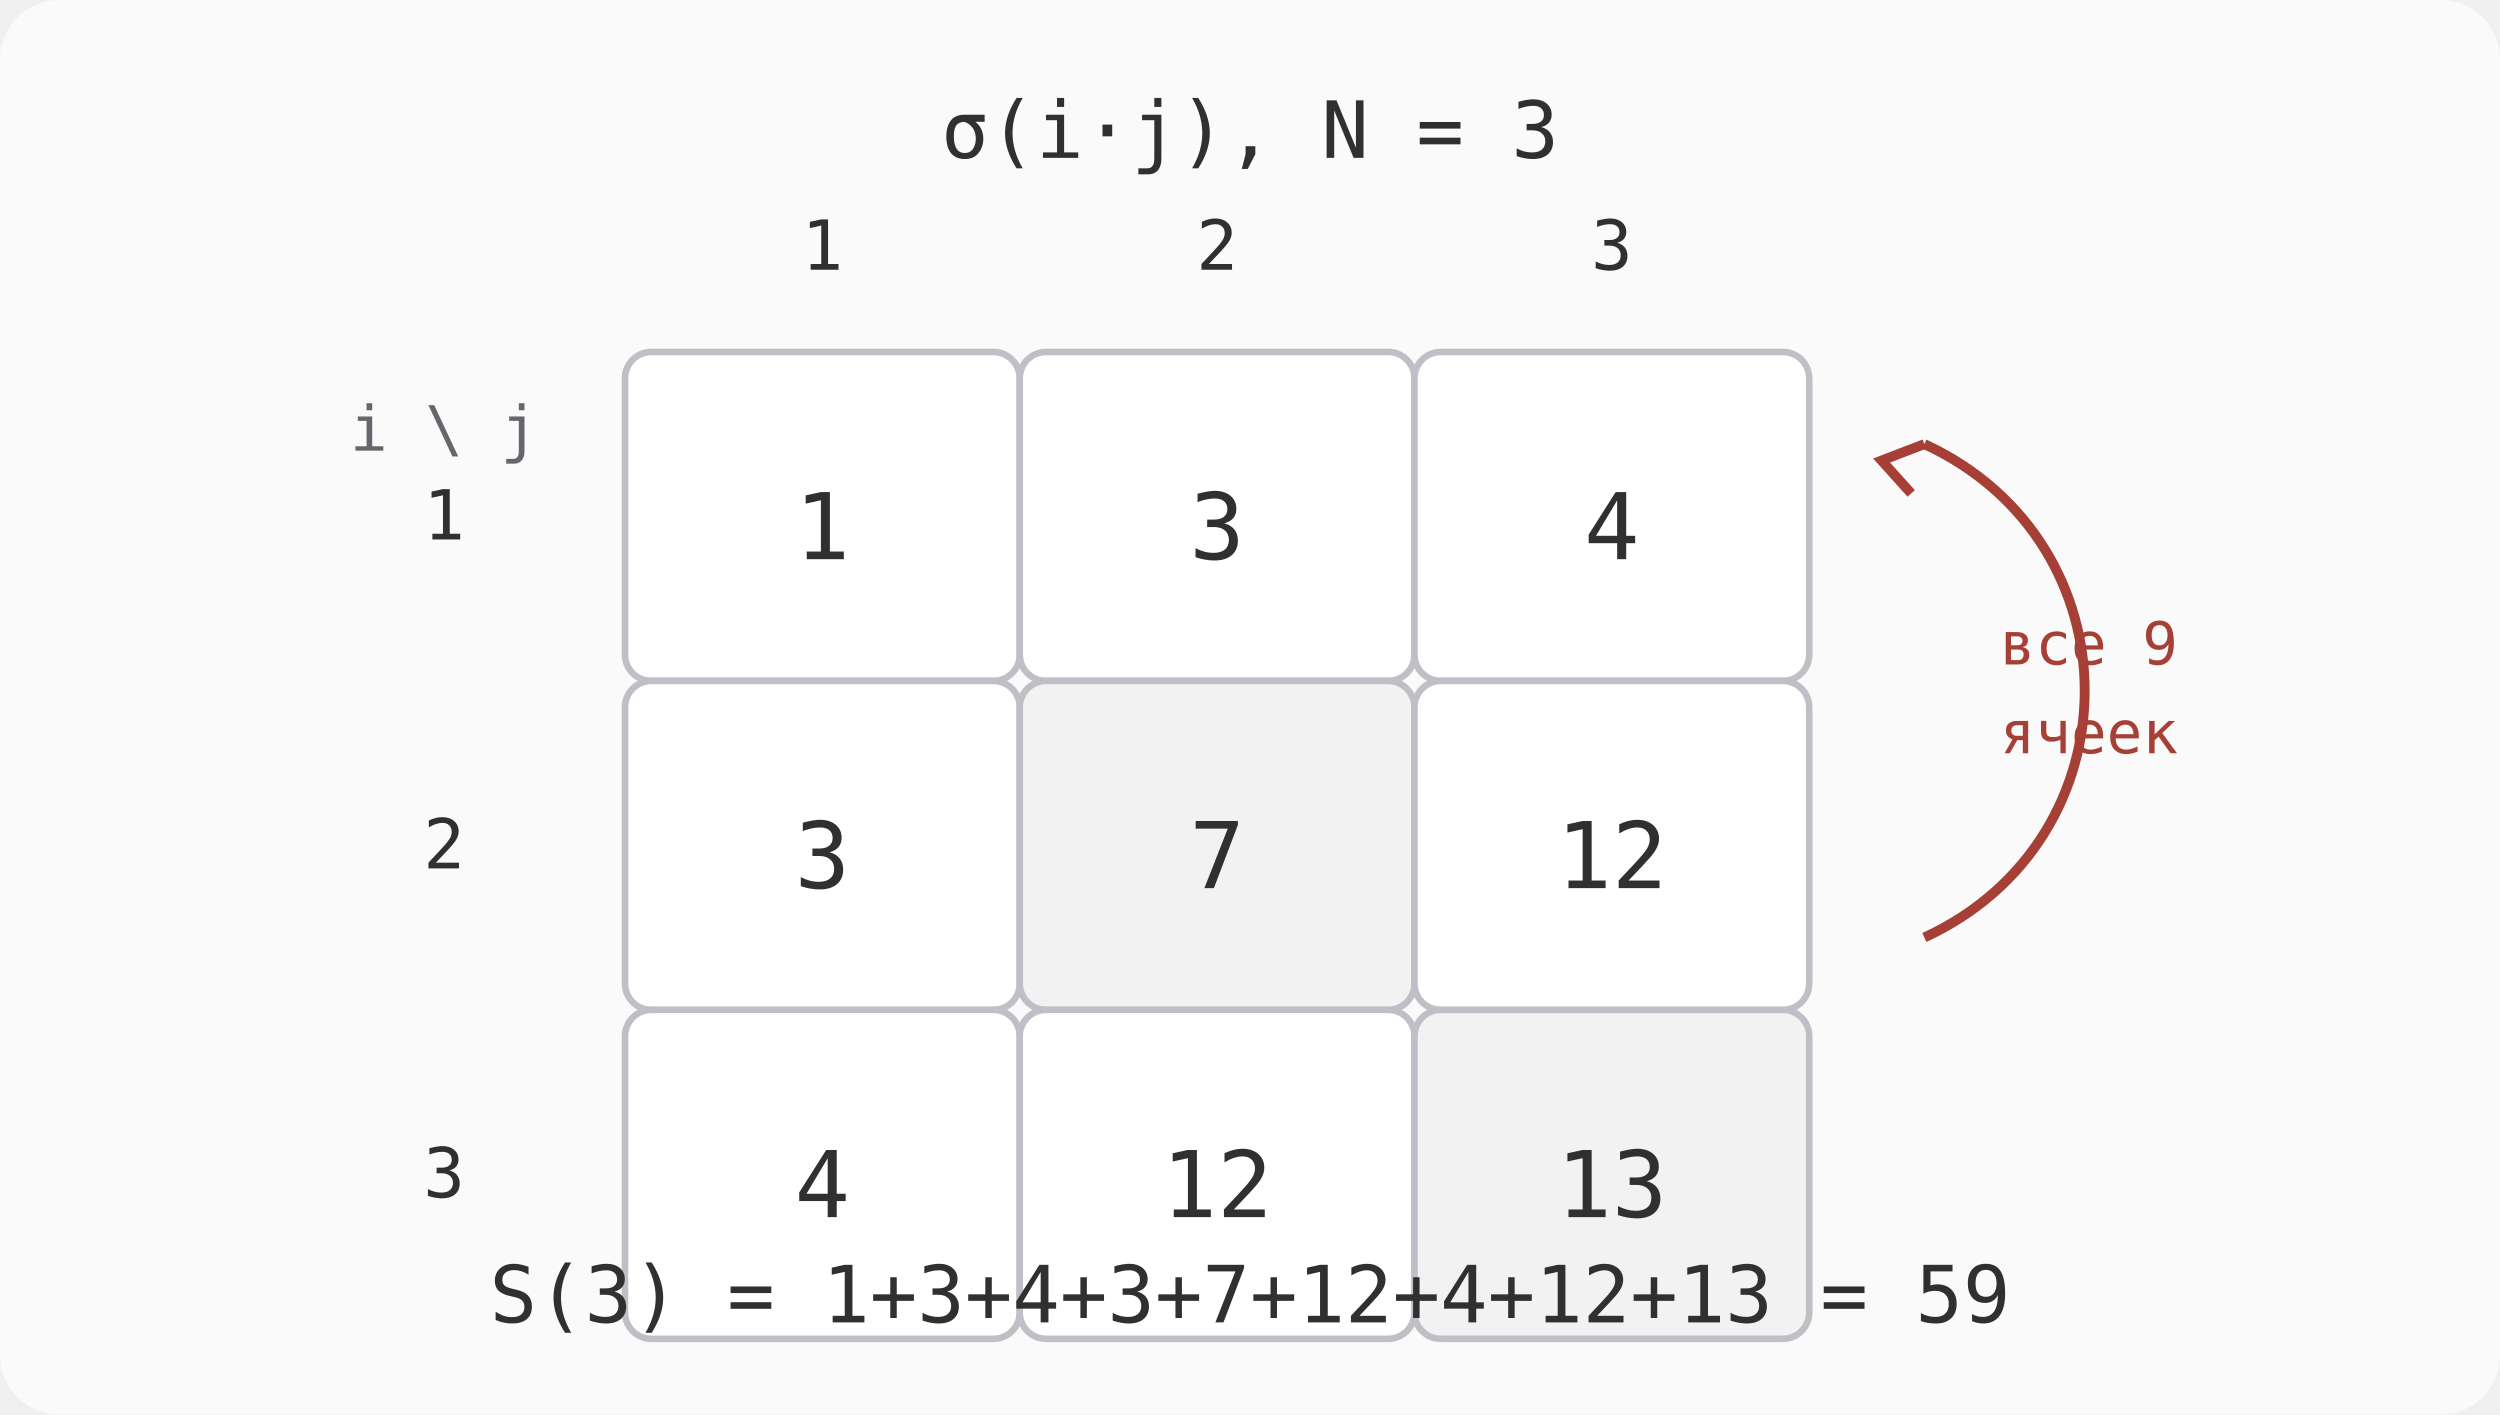
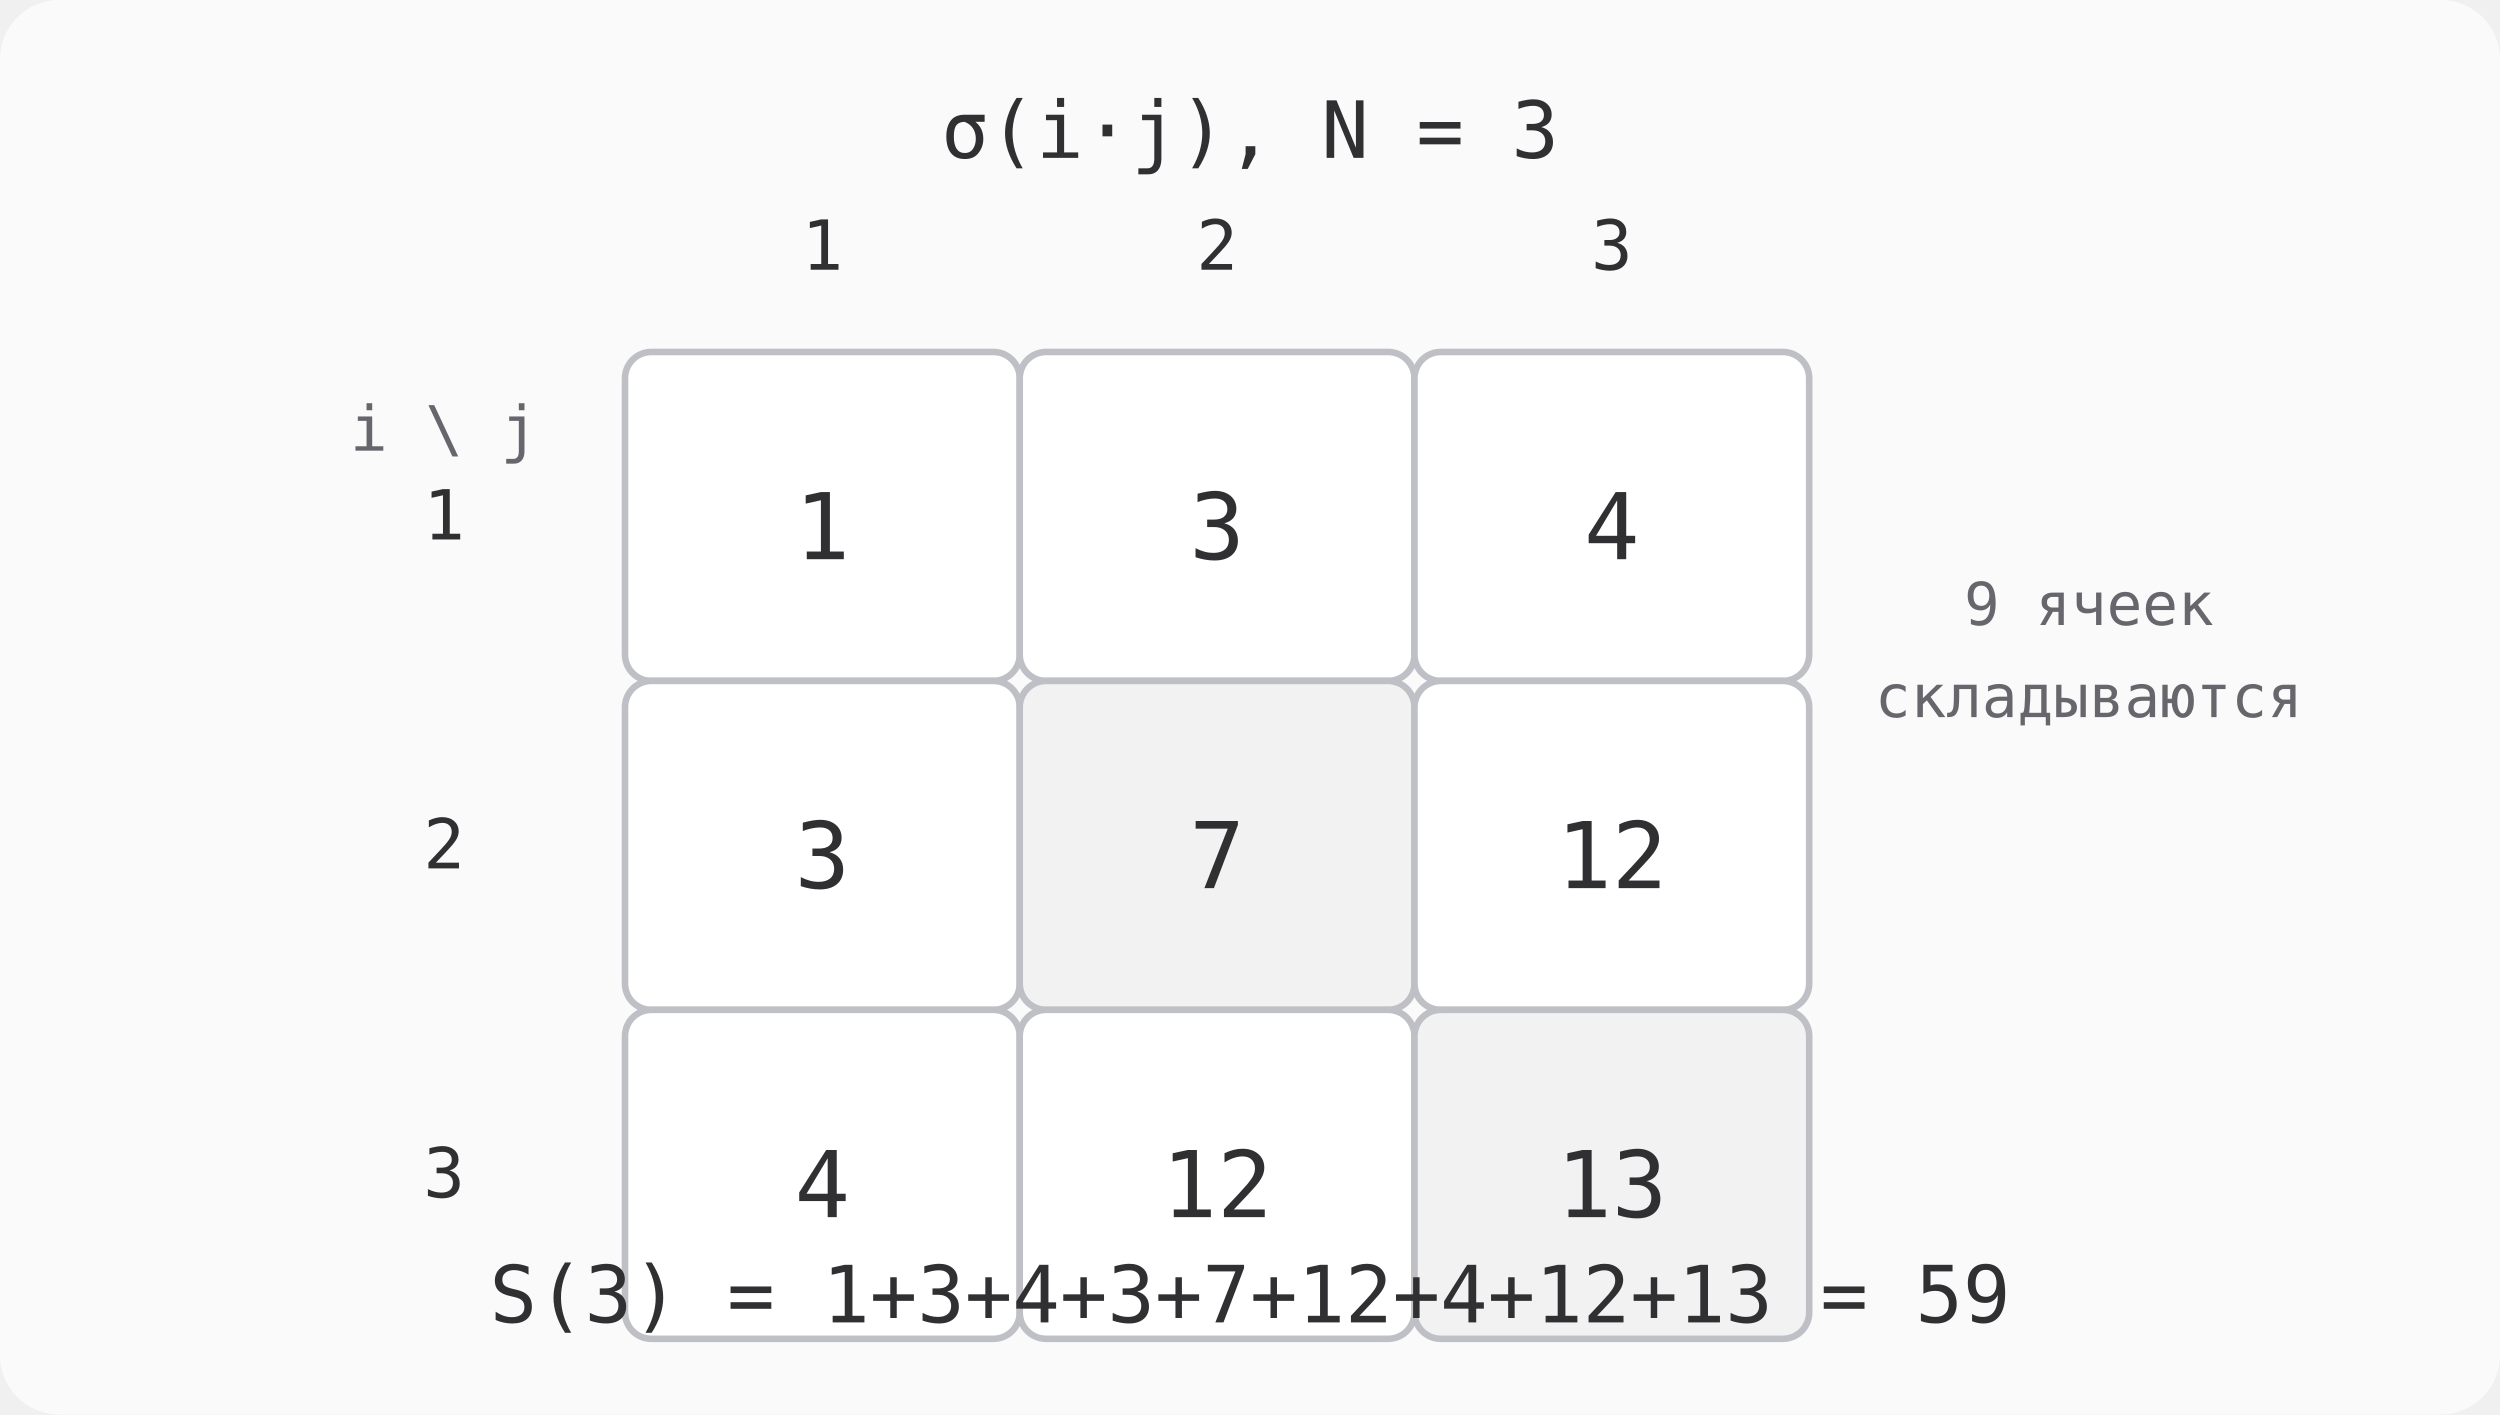
<svg xmlns="http://www.w3.org/2000/svg" viewBox="0 0 760 430" role="img" aria-labelledby="title desc">
  <rect width="760" height="430" rx="18" fill="#fafafa" />
  <text x="380" y="48" text-anchor="middle" font-family="monospace" font-size="24" fill="#303033">σ(i·j), N = 3</text>
  <g transform="translate(190 82)" font-family="monospace" text-anchor="middle">
    <text x="-55" y="55" font-size="19" fill="#66666c">i \ j</text>
    <g font-size="21" fill="#303033">
      <text x="60" y="0">1</text>
      <text x="180" y="0">2</text>
      <text x="300" y="0">3</text>
      <text x="-55" y="82">1</text>
      <text x="-55" y="182">2</text>
      <text x="-55" y="282">3</text>
    </g>
    <g stroke="#bfc0c5" stroke-width="2">
      <rect x="0" y="25" width="120" height="100" rx="8" fill="#fff" />
      <rect x="120" y="25" width="120" height="100" rx="8" fill="#fff" />
      <rect x="240" y="25" width="120" height="100" rx="8" fill="#fff" />
      <rect x="0" y="125" width="120" height="100" rx="8" fill="#fff" />
      <rect x="120" y="125" width="120" height="100" rx="8" fill="#f2f2f3" />
      <rect x="240" y="125" width="120" height="100" rx="8" fill="#fff" />
      <rect x="0" y="225" width="120" height="100" rx="8" fill="#fff" />
      <rect x="120" y="225" width="120" height="100" rx="8" fill="#fff" />
      <rect x="240" y="225" width="120" height="100" rx="8" fill="#f2f2f3" />
    </g>
    <g font-size="28" fill="#303033">
      <text x="60" y="88">1</text>
      <text x="180" y="88">3</text>
      <text x="300" y="88">4</text>
      <text x="60" y="188">3</text>
      <text x="180" y="188">7</text>
      <text x="300" y="188">12</text>
      <text x="60" y="288">4</text>
      <text x="180" y="288">12</text>
      <text x="300" y="288">13</text>
    </g>
  </g>
-   <path d="M585 135 C650 165 650 255 585 285" fill="none" stroke="#a63f36" stroke-width="3" />
-   <path d="M585 135 l-13 5 l9 10" fill="none" stroke="#a63f36" stroke-width="3" />
-   <text x="635" y="202" text-anchor="middle" font-family="monospace" font-size="18" fill="#a63f36">все 9</text>
-   <text x="635" y="229" text-anchor="middle" font-family="monospace" font-size="18" fill="#a63f36">ячеек</text>
+   <text x="635" y="190" text-anchor="middle" font-family="monospace" font-size="18" fill="#66666c">9 ячеек</text>
+   <text x="635" y="218" text-anchor="middle" font-family="monospace" font-size="18" fill="#66666c">складываются</text>
  <text x="380" y="402" text-anchor="middle" font-family="monospace" font-size="24" fill="#303033">S(3) = 1+3+4+3+7+12+4+12+13 = 59</text>
</svg>
